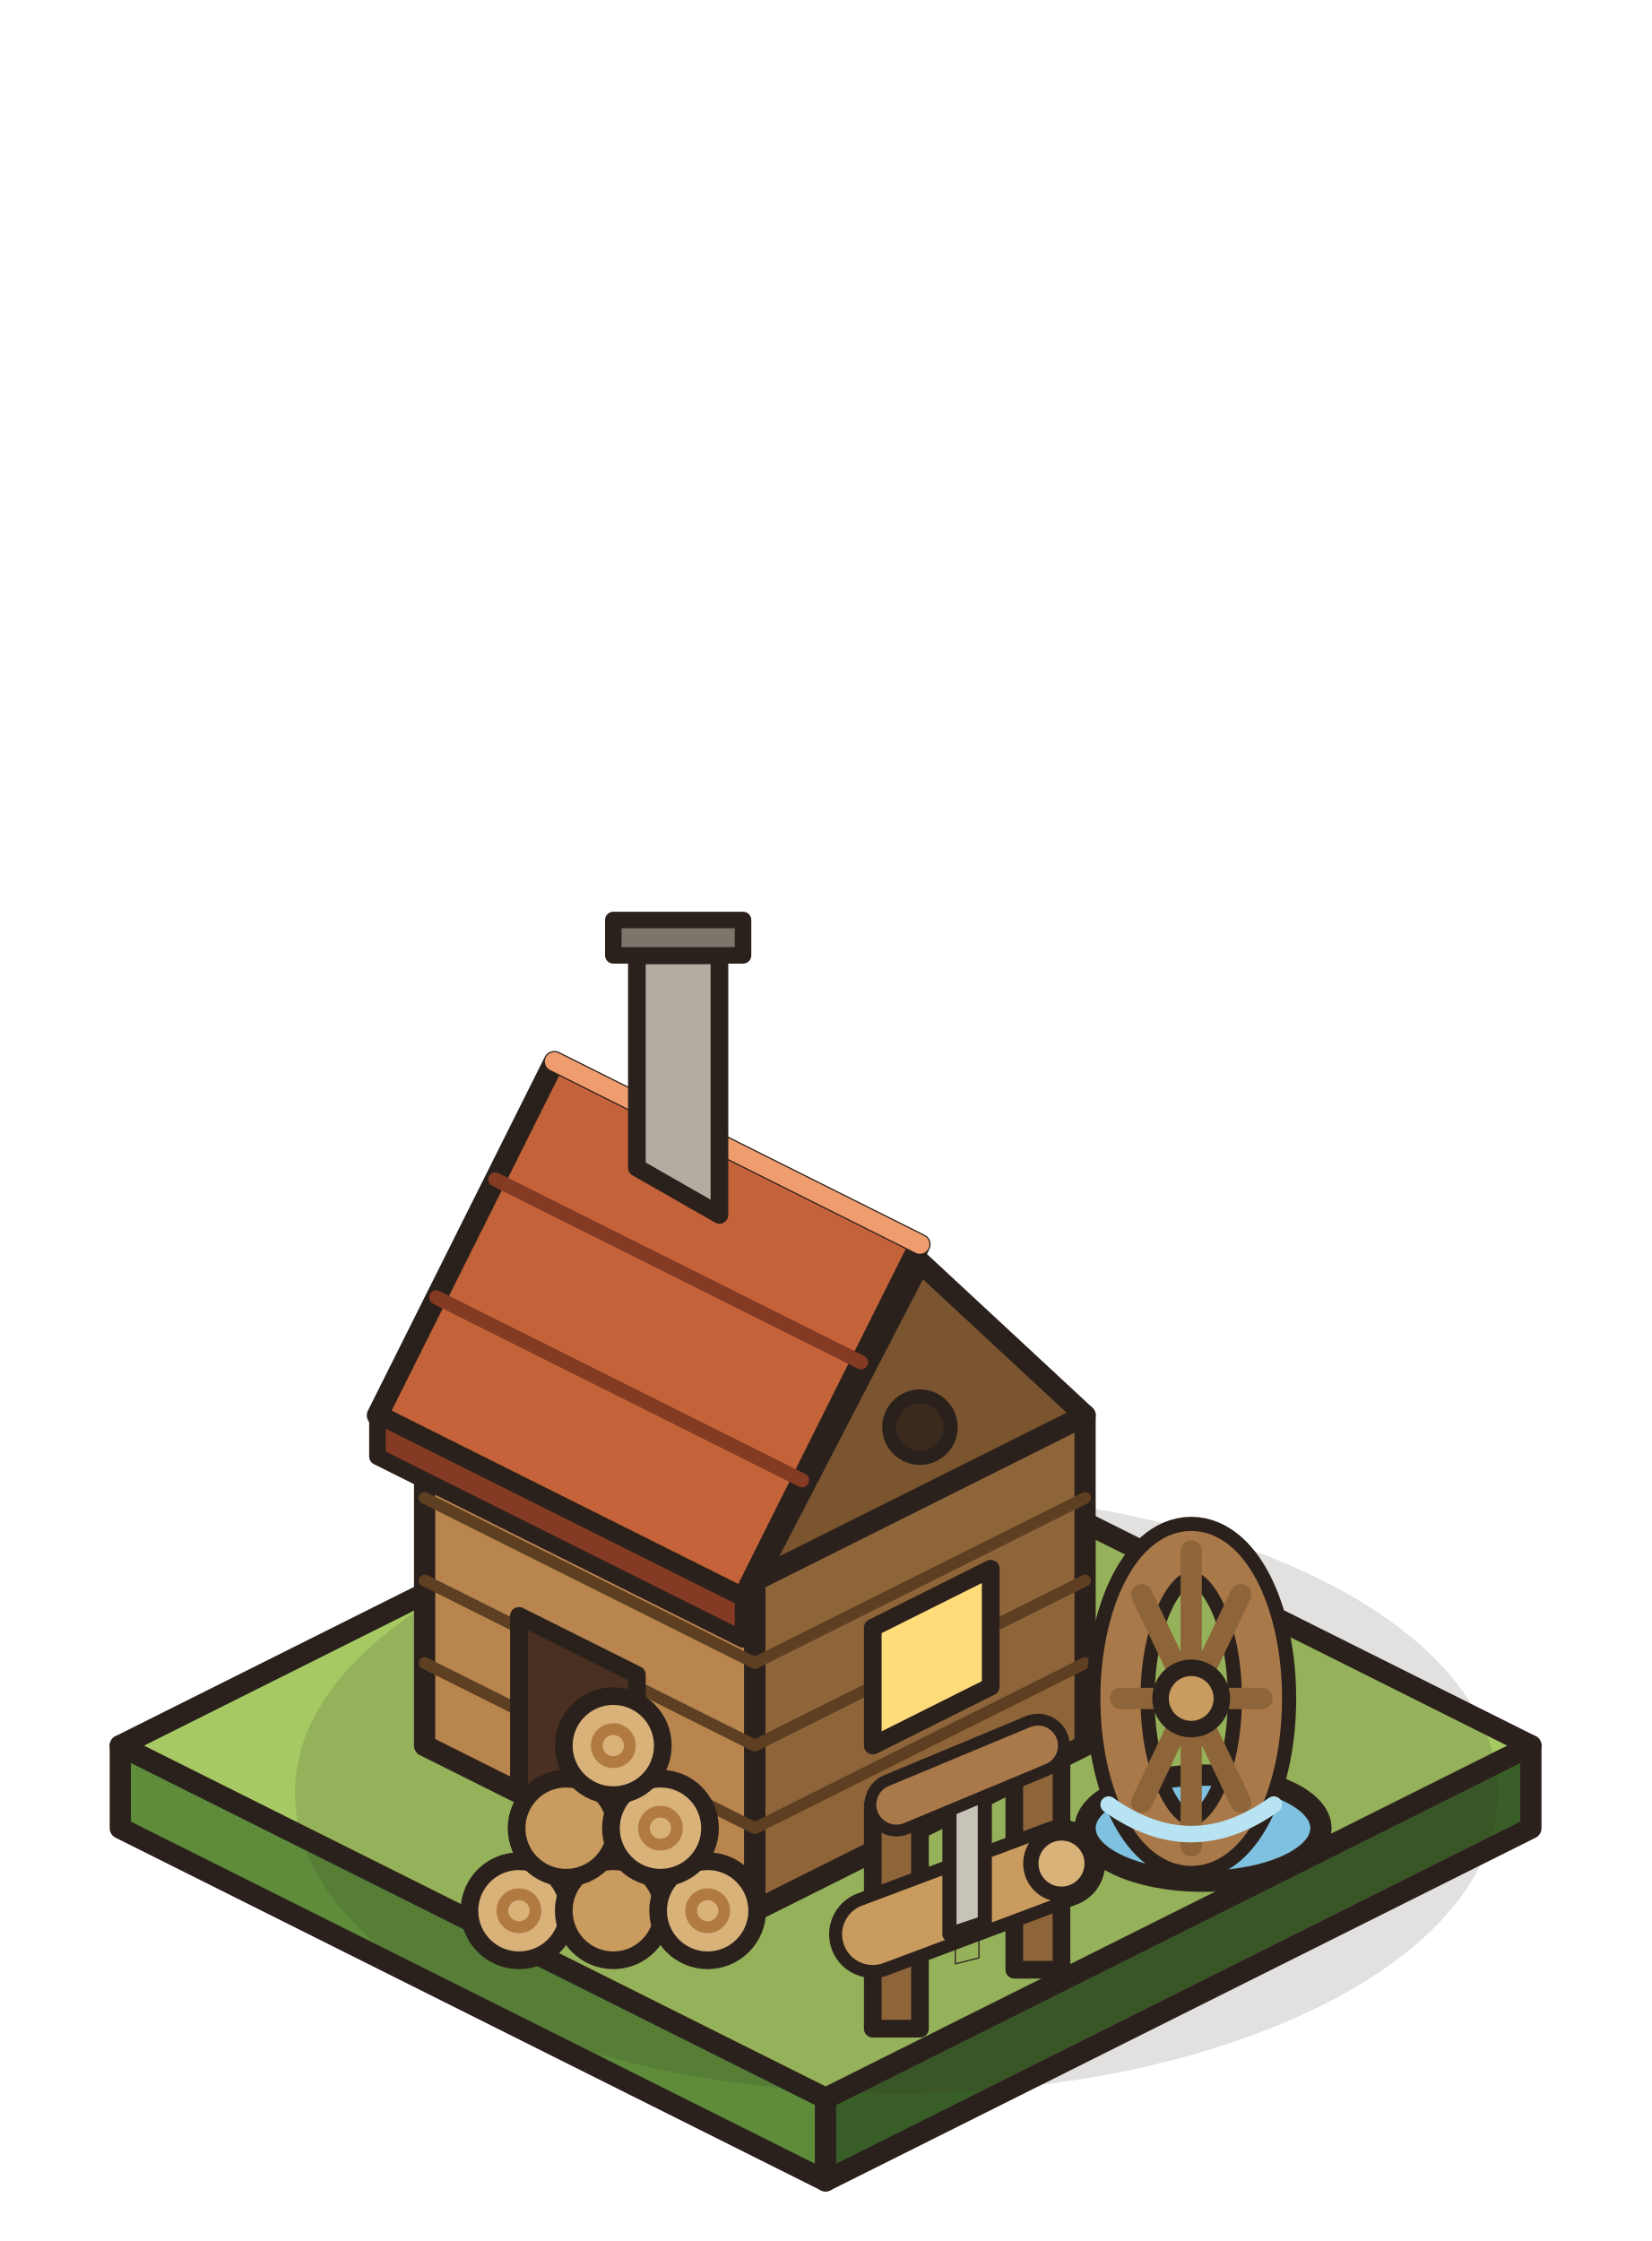
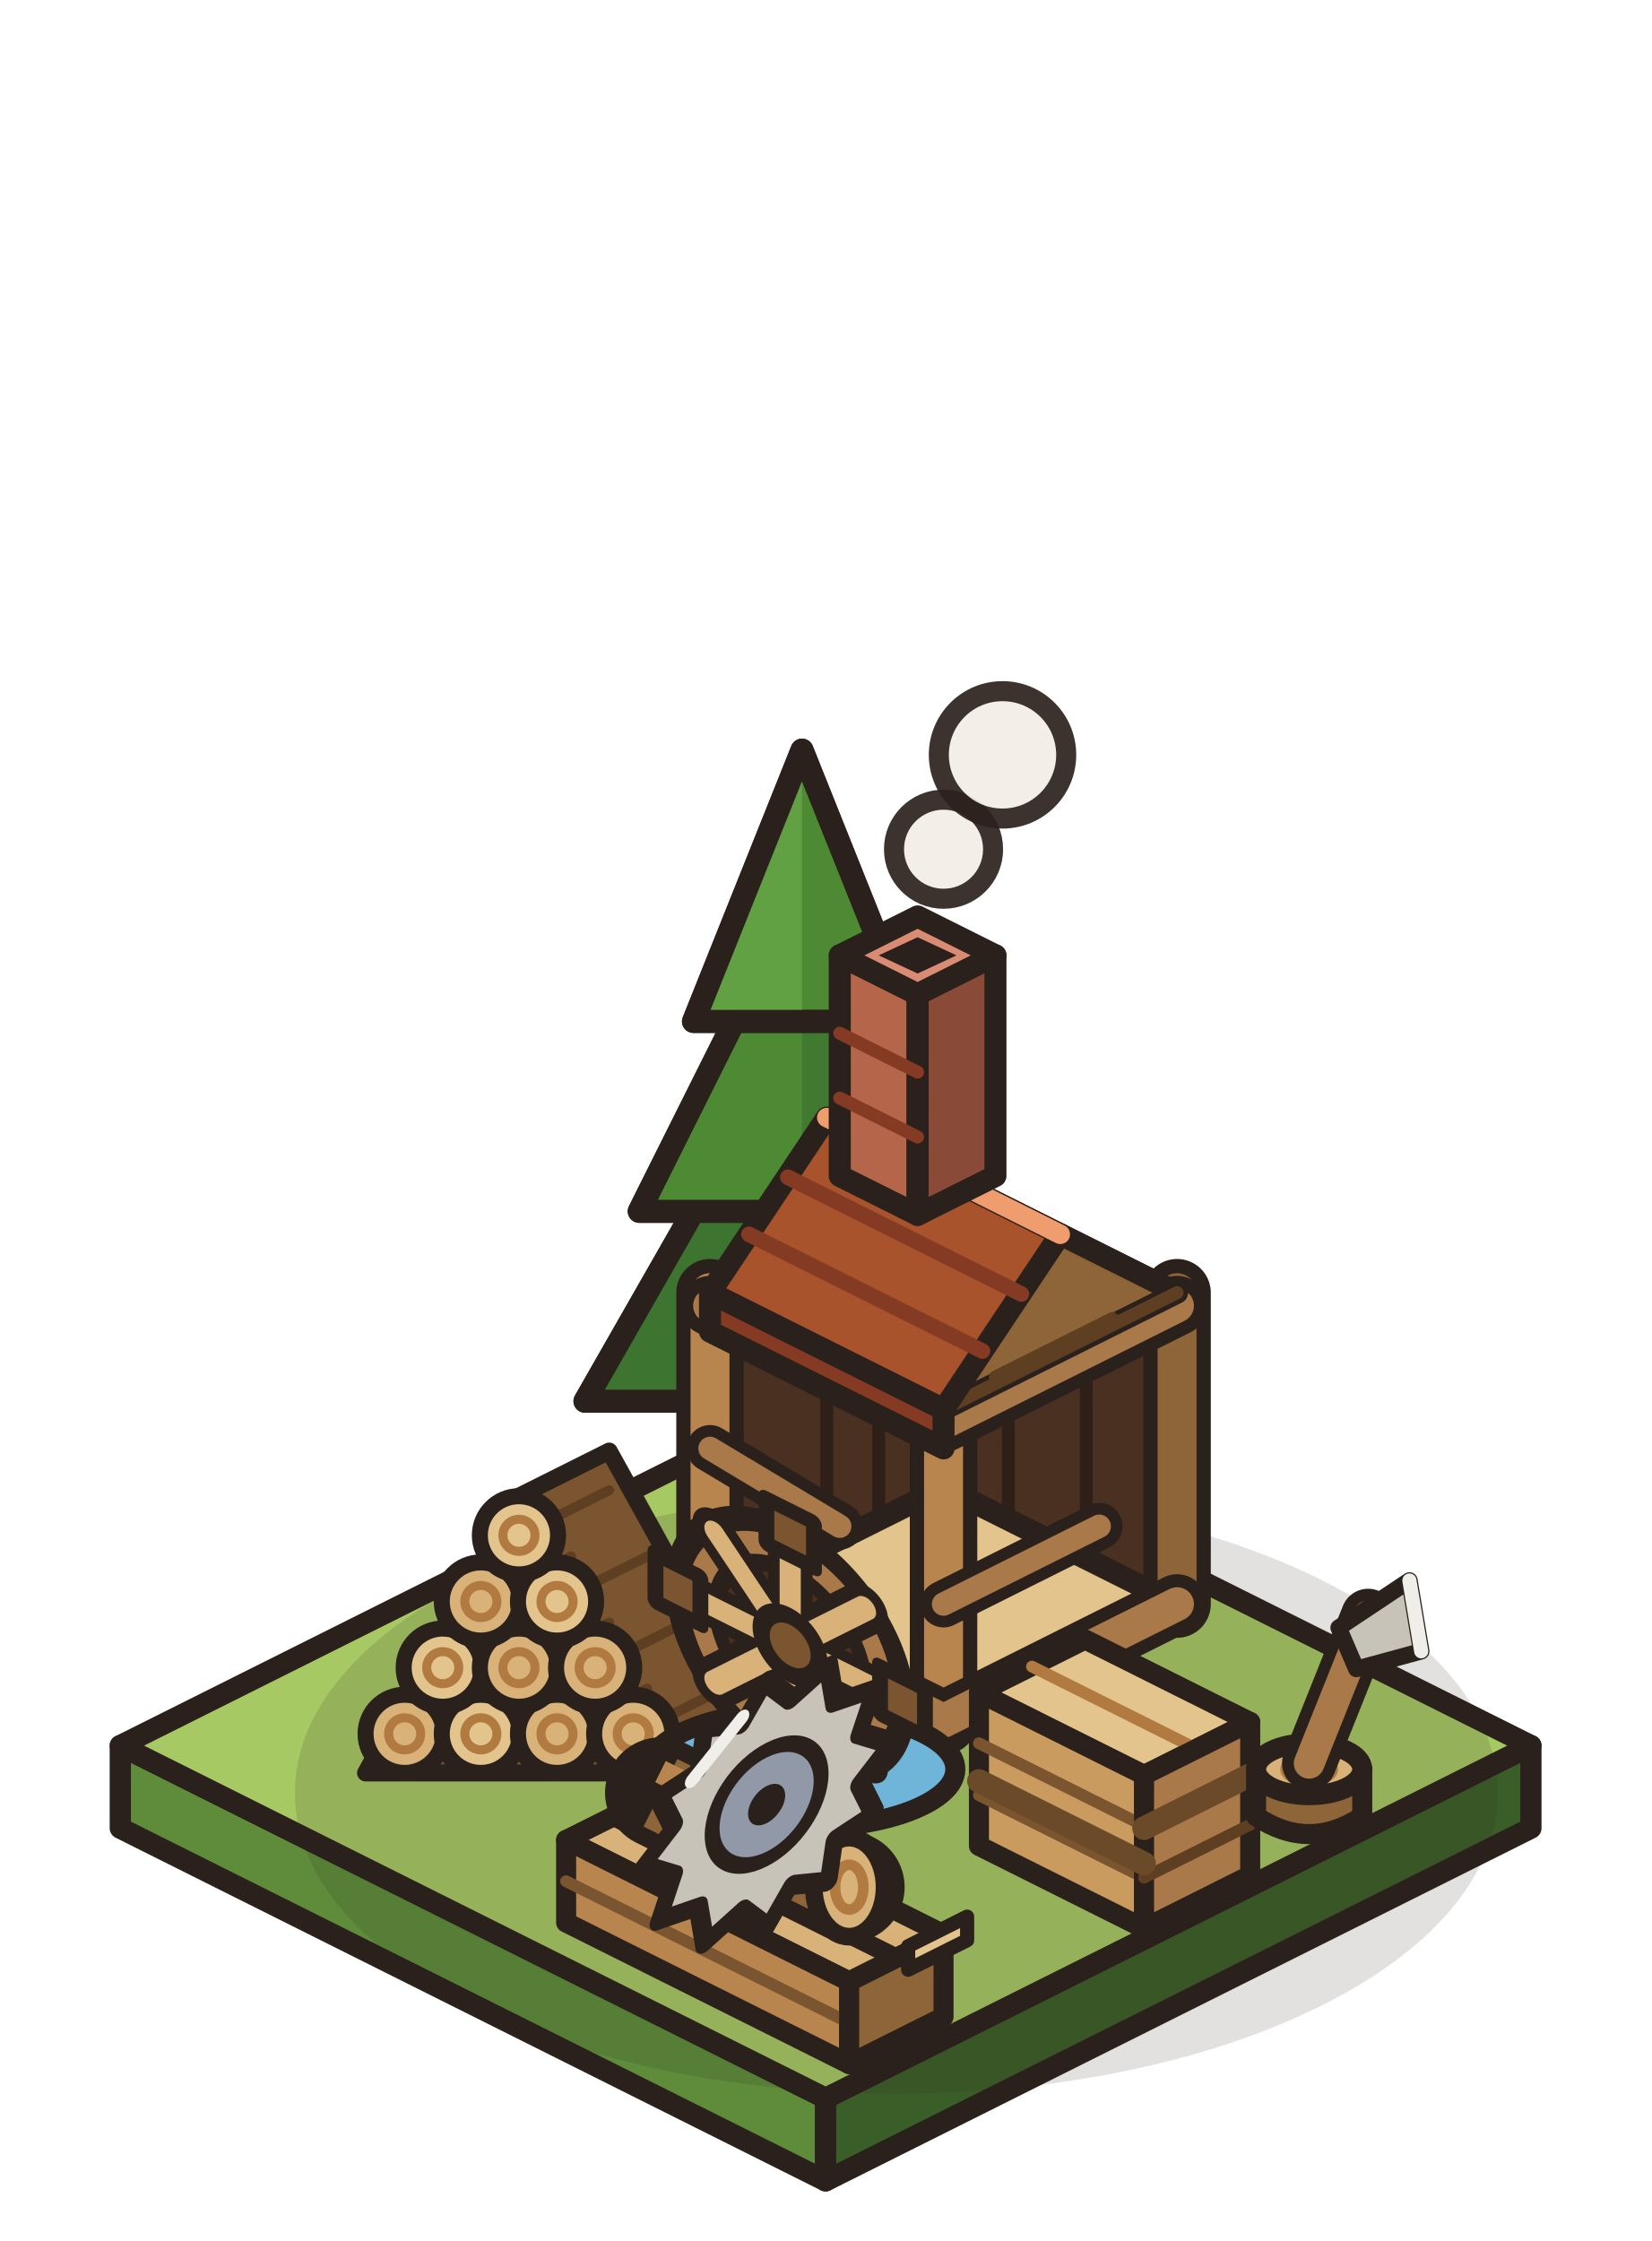
<svg xmlns="http://www.w3.org/2000/svg" viewBox="-70 -122 140 190" width="280" height="380">
  <path d="M-59.8 26L0 55.9L0 62.9L-59.8 33Z" fill="#5E8C3A" stroke="#2B211C" stroke-width="1.8" stroke-linejoin="round" />
  <path d="M59.8 26L0 55.9L0 62.9L59.8 33Z" fill="#3A5E27" stroke="#2B211C" stroke-width="1.8" stroke-linejoin="round" />
  <path d="M0 -3.9L59.8 26L0 55.9L-59.8 26Z" fill="#A6C964" stroke="#2B211C" stroke-width="1.8" stroke-linejoin="round" />
  <ellipse cx="6" cy="30" rx="51" ry="25.5" fill="#2B211C" opacity="0.14" />
-   <g stroke="#2B211C" stroke-width="1.8" stroke-linejoin="round" stroke-linecap="round">
-     <ellipse cx="32" cy="33" rx="10" ry="4.5" fill="#7FC1E0" />
-     <path d="M-34 -2L-6 12L-6 40L-34 26Z" fill="#B9854F" />
-     <path d="M-6 12L22 -2L22 26L-6 40Z" fill="#8E6539" />
-     <path d="M-6 12L22 -2L8 -15Z" fill="#7A5530" />
-     <circle cx="8" cy="-1" r="2.6" fill="#3A2A1E" stroke-width="1.2" />
-     <path d="M-34 5L-6 19M-34 12L-6 26M-34 19L-6 33M-6 19L22 5M-6 26L22 12M-6 33L22 19" fill="none" stroke="#5E3F22" stroke-width="1" />
-     <path d="M-26 30L-16 35L-16 20L-26 15Z" fill="#4A3020" stroke-width="1.5" />
-     <path d="M4 16L14 11L14 21L4 26Z" fill="#FFDC7A" stroke-width="1.5" />
-     <path d="M-38 -2L-7 13.5L8 -16.5L-23 -32Z" fill="#C4623A" />
-     <path d="M-33 -12L-2 3.5M-28 -22L3 -6.5" fill="none" stroke="#843A23" stroke-width="1.2" />
-     <path d="M-23 -32L8 -16.5" fill="none" stroke="#EF9C6E" stroke-width="1.6" />
-     <path d="M-38 -2L-7 13.5L-7 17L-38 1.5Z" fill="#843A23" stroke-width="1.4" />
-     <path d="M-16 -23L-16 -41L-9 -41L-9 -19Z" fill="#B3ACA0" stroke-width="1.5" />
-     <path d="M-18 -41L-7 -41L-7 -44L-18 -44Z" fill="#7C756B" stroke-width="1.4" />
-     <ellipse cx="31" cy="22" rx="6" ry="12.5" fill="none" stroke-width="5.8" />
-     <ellipse cx="31" cy="22" rx="6" ry="12.5" fill="none" stroke="#A9794A" stroke-width="3.4" />
-     <path d="M31 9.5L31 34.5M25 22L37 22M26.8 13.2L35.2 30.8M26.8 30.8L35.2 13.2" fill="none" stroke="#8E6539" stroke-width="1.8" />
-     <circle cx="31" cy="22" r="2.6" fill="#C99B5E" stroke-width="1.4" />
-     <path d="M24 31Q31 36 38 31" fill="none" stroke="#B8E3F2" stroke-width="1.4" />
-     <path d="M4 50L8 50L8 31L4 31Z" fill="#8E6539" stroke-width="1.5" />
-     <path d="M16 45L20 45L20 26L16 26Z" fill="#8E6539" stroke-width="1.5" />
-     <path d="M11 38.5L13 38L13 44L11 44.5Z" fill="none" stroke-width="0.1" />
-     <path d="M4 42L20 36" fill="none" stroke-width="7.4" />
-     <path d="M4 42L20 36" fill="none" stroke="#C99B5E" stroke-width="5.2" />
-     <circle cx="20" cy="36" r="2.6" fill="#D9B27A" stroke-width="1.3" />
-     <path d="M10.5 29L13.5 28L13.5 41L10.5 42Z" fill="#C8C3B8" stroke-width="1.2" />
-     <path d="M6 31L18 26" fill="none" stroke-width="5.4" />
-     <path d="M6 31L18 26" fill="none" stroke="#A9794A" stroke-width="3.4" />
-     <g stroke-width="1.5">
-       <circle cx="-26" cy="40" r="4.2" fill="#D9B27A" />
-       <circle cx="-18" cy="40" r="4.2" fill="#C99B5E" />
-       <circle cx="-10" cy="40" r="4.2" fill="#D9B27A" />
-       <circle cx="-22" cy="33" r="4.2" fill="#C99B5E" />
-       <circle cx="-14" cy="33" r="4.2" fill="#D9B27A" />
-       <circle cx="-18" cy="26" r="4.2" fill="#D9B27A" />
-       <circle cx="-26" cy="40" r="1.4" fill="none" stroke="#B07A40" stroke-width="1" />
-       <circle cx="-10" cy="40" r="1.4" fill="none" stroke="#B07A40" stroke-width="1" />
-       <circle cx="-14" cy="33" r="1.4" fill="none" stroke="#B07A40" stroke-width="1" />
-       <circle cx="-18" cy="26" r="1.4" fill="none" stroke="#B07A40" stroke-width="1" />
+   <g stroke="#2B211C" stroke-width="1.7" stroke-linejoin="round" stroke-linecap="round">
+     <g transform="translate(-2 6) scale(1.15)">
+       <path d="M-3 0L-3 -12L3 -12L3 0Z" fill="#7A5530" stroke-width="1.3" />
+       <path d="M-16 -8L0 -36L16 -8Z" fill="#2F5E2A" />
+       <path d="M-16 -8L0 -36L0 -8Z" fill="#3D7430" stroke="none" />
+       <path d="M-16 -8L0 -36L16 -8Z" fill="none" />
+       <path d="M-12 -22L0 -46L12 -22Z" fill="#3F7A30" />
+       <path d="M-12 -22L0 -46L0 -22Z" fill="#4E8A34" stroke="none" />
+       <path d="M-12 -22L0 -46L12 -22Z" fill="none" />
+       <path d="M-8 -36L0 -56L8 -36Z" fill="#4E8A34" />
+       <path d="M-8 -36L0 -56L0 -36Z" fill="#62A044" stroke="none" />
+       <path d="M-8 -36L0 -56L8 -36Z" fill="none" />
+     </g>
+     <g transform="translate(-26 25) scale(0.85)">
+       <path d="M-15.3 3.9L15.3 3.9L24.3 -0.6L9 -28.2L0 -23.7Z" fill="#7A5530" />
+       <path d="M-11.4 0L-2.4 -4.5M-3.8 0L5.2 -4.5M3.8 0L12.8 -4.5M11.4 0L20.4 -4.5M-7.6 -6.6L1.4 -11.1M0 -6.6L9 -11.1M7.6 -6.6L16.6 -11.1M-3.8 -13.2L5.2 -17.7M3.8 -13.2L12.8 -17.7M0 -19.8L9 -24.3" fill="none" stroke="#5E3F22" stroke-width="1" />
+       <circle cx="-11.4" cy="0" r="3.9" fill="#D9B27A" stroke-width="1.6" />
+       <circle cx="-3.8" cy="0" r="3.9" fill="#E3C48C" stroke-width="1.6" />
+       <circle cx="3.8" cy="0" r="3.9" fill="#D9B27A" stroke-width="1.6" />
+       <circle cx="11.4" cy="0" r="3.9" fill="#D9B27A" stroke-width="1.6" />
+       <circle cx="-7.6" cy="-6.6" r="3.9" fill="#E3C48C" stroke-width="1.6" />
+       <circle cx="0" cy="-6.6" r="3.9" fill="#D9B27A" stroke-width="1.6" />
+       <circle cx="7.6" cy="-6.6" r="3.9" fill="#D9B27A" stroke-width="1.6" />
+       <circle cx="-3.8" cy="-13.2" r="3.9" fill="#D9B27A" stroke-width="1.6" />
+       <circle cx="3.8" cy="-13.2" r="3.9" fill="#E3C48C" stroke-width="1.6" />
+       <circle cx="0" cy="-19.8" r="3.9" fill="#E3C48C" stroke-width="1.6" />
+       <circle cx="-11.4" cy="0" r="1.6" fill="none" stroke="#B07A40" stroke-width="0.9" />
+       <circle cx="-3.8" cy="0" r="1.6" fill="none" stroke="#B07A40" stroke-width="0.9" />
+       <circle cx="3.8" cy="0" r="1.6" fill="none" stroke="#B07A40" stroke-width="0.9" />
+       <circle cx="11.4" cy="0" r="1.6" fill="none" stroke="#B07A40" stroke-width="0.9" />
+       <circle cx="-7.6" cy="-6.6" r="1.6" fill="none" stroke="#B07A40" stroke-width="0.9" />
+       <circle cx="0" cy="-6.6" r="1.6" fill="none" stroke="#B07A40" stroke-width="0.9" />
+       <circle cx="7.6" cy="-6.6" r="1.6" fill="none" stroke="#B07A40" stroke-width="0.9" />
+       <circle cx="-3.8" cy="-13.2" r="1.6" fill="none" stroke="#B07A40" stroke-width="0.9" />
+       <circle cx="3.8" cy="-13.2" r="1.6" fill="none" stroke="#B07A40" stroke-width="0.9" />
+       <circle cx="0" cy="-19.8" r="1.6" fill="none" stroke="#B07A40" stroke-width="0.9" />
+     </g>
+     <g transform="translate(10 14) scale(1.1) translate(-10 -14)">
+       <path d="M-8 14L10 5L28 14L28 -10L10 -19L-8 -10Z" fill="#4A3020" />
+       <path d="M1 9.5L1 -14.5M5 7.5L5 -16.5M15 7.5L15 -16.5M21 10.5L21 -13.5" fill="none" stroke="#2E2018" stroke-width="1" />
+       <path d="M10 5L28 14L10 23L-8 14Z" fill="#E3C48C" />
+       <path d="M10 5L10 -19M-8 14L-8 -10M10 23L10 -1" fill="none" stroke-width="5.2" />
+       <path d="M10 5L10 -19M-8 14L-8 -10M10 23L10 -1" fill="none" stroke="#B9854F" stroke-width="3" />
+       <path d="M28 14L28 -10" fill="none" stroke-width="5.2" />
+       <path d="M28 14L28 -10" fill="none" stroke="#8E6539" stroke-width="3" />
+       <path d="M-8 -9L10 0L28 -9M-8 14L10 23L28 14" fill="none" stroke-width="4.6" />
+       <path d="M-8 -9L10 0L28 -9M-8 14L10 23L28 14" fill="none" stroke="#A9794A" stroke-width="2.6" />
+       <path d="M-8 2L2 8M10 14L22 8" fill="none" stroke-width="3.6" />
+       <path d="M-8 2L2 8M10 14L22 8" fill="none" stroke="#A9794A" stroke-width="1.8" />
+     </g>
+     <ellipse cx="-2" cy="28" rx="13" ry="5" fill="#6FB4D9" />
+     <path d="M-9 27.5Q-4 26 2 27" fill="none" stroke="#C9E6F4" stroke-width="1" />
+     <g transform="translate(-3 17.5) skewY(26.57) scale(1.12)">
+       <circle r="8.6" fill="#A9794A" />
+       <circle r="5.6" fill="#4A3020" stroke-width="1.2" />
+       <path d="M-8 0L8 0M0 -8L0 8M-5.7 -5.7L5.7 5.7M-5.7 5.7L5.7 -5.7" fill="none" stroke-width="3.4" />
+       <path d="M-8 0L8 0M0 -8L0 8M-5.7 -5.7L5.7 5.7M-5.7 5.7L5.7 -5.7" fill="none" stroke="#D9B27A" stroke-width="1.6" />
+       <rect x="6.8" y="-1.8" width="3.4" height="3.6" fill="#7A5530" stroke-width="1.2" />
+       <rect x="6.8" y="-1.8" width="3.4" height="3.6" fill="#7A5530" stroke-width="1.2" transform="rotate(90)" />
+       <rect x="6.8" y="-1.8" width="3.4" height="3.6" fill="#7A5530" stroke-width="1.2" transform="rotate(180)" />
+       <rect x="6.8" y="-1.8" width="3.4" height="3.6" fill="#7A5530" stroke-width="1.2" transform="rotate(270)" />
+       <circle r="2.2" fill="#7A5530" stroke-width="1.3" />
+     </g>
+     <g transform="translate(10 14) scale(1.1) translate(-10 -14)">
+       <path d="M-8 -10L10 -1L28 -10L19 -14.5Z" fill="#8E6539" />
+       <path d="M10 -1L28 -10M14 -3.5L23 -8" fill="none" stroke="#5E3F22" stroke-width="1" />
+       <path d="M-8 -10L10 -1L19 -14.5L1 -23.5Z" fill="#A8532B" />
+       <path d="M-5 -14.5L13 -5.5M-2 -18.9L16 -9.9" fill="none" stroke="#843A23" stroke-width="1.2" />
+       <path d="M1 -23.5L19 -14.5" fill="none" stroke="#EF9C6E" stroke-width="1.5" />
+       <path d="M-8 -10L10 -1L10 2L-8 -7Z" fill="#843A23" />
+       <path d="M2 -19L2 -36L8 -33L8 -16Z" fill="#B5654A" />
+       <path d="M8 -16L8 -33L14 -36L14 -19Z" fill="#8A4A38" />
+       <path d="M2 -36L8 -39L14 -36L8 -33Z" fill="#D98C73" />
+       <path d="M5 -36L8 -37.4L11 -36L8 -34.6Z" fill="#2B211C" stroke="none" />
+       <path d="M2 -25L8 -22M2 -30L8 -27" fill="none" stroke="#843A23" stroke-width="1" />
+     </g>
+     <g class="anim-smoke">
+       <circle cx="10" cy="-50" r="4.2" fill="#F2EEE6" opacity="0.92" />
+       <circle cx="15" cy="-58" r="5.4" fill="#F2EEE6" opacity="0.92" />
+     </g>
+     <path d="M22 17L36 24L27 28.5L13 21.5Z" fill="#E3C48C" />
+     <path d="M17.5 19.3L31.5 26.3" fill="none" stroke="#B07A40" stroke-width="1" />
+     <path d="M13 21.5L27 28.5L27 41.5L13 34.5Z" fill="#C99B5E" />
+     <path d="M13 25.8L27 32.8M13 30.2L27 37.2" fill="none" stroke="#7A5530" stroke-width="1" />
+     <path d="M27 28.5L36 24L36 37L27 41.5Z" fill="#A9794A" />
+     <path d="M27 32.8L36 28.3M27 37.2L36 32.7" fill="none" stroke="#5E3F22" stroke-width="1" />
+     <path d="M13 29L27 36M36 28.5L27 33" fill="none" stroke="#6B4A2A" stroke-width="2" />
+     <path d="M36.5 28L36.5 32Q41 35 45.5 32L45.5 28Z" fill="#8E6539" />
+     <ellipse cx="41" cy="28" rx="4.5" ry="2.2" fill="#D9B27A" />
+     <ellipse cx="41" cy="28" rx="2" ry="1" fill="none" stroke="#B07A40" stroke-width="0.9" />
+     <path d="M41 27.5L46 15" fill="none" stroke-width="4.6" />
+     <path d="M41 27.5L46 15" fill="none" stroke="#A9794A" stroke-width="2.6" />
+     <path d="M43.5 16L49.5 12L50.5 18L45 19.5Z" fill="#C8C3B8" stroke-width="1.4" />
+     <path d="M49.5 12L50.5 18" fill="none" stroke="#F0EEE8" stroke-width="1.2" />
+     <path d="M-14 30L10 42L2 46L-22 34Z" fill="#D9B27A" />
+     <path d="M-18 32L6 44" fill="none" stroke-width="1.6" />
+     <path d="M-22 34L2 46L2 53L-22 41Z" fill="#B9854F" />
+     <path d="M-22 37.5L2 49.5" fill="none" stroke="#7A5530" stroke-width="1" />
+     <path d="M2 46L10 42L10 49L2 53Z" fill="#8E6539" />
+     <path d="M7 43L12 40.5L12 42.5L7 45Z" fill="#E3C48C" stroke-width="1.2" />
+     <path d="M-14 30L2 38" fill="none" stroke-width="9.4" />
+     <path d="M-14 30L2 38" fill="none" stroke="#8E6539" stroke-width="6.4" stroke-linecap="butt" />
+     <path d="M-14 28.2L2 36.2" fill="none" stroke="#B9854F" stroke-width="2" stroke-linecap="butt" />
+     <ellipse cx="2" cy="38" rx="3" ry="4.2" fill="#D9B27A" stroke-width="1.5" />
+     <ellipse cx="2" cy="38" rx="1.2" ry="1.9" fill="none" stroke="#B07A40" stroke-width="0.9" />
+     <g transform="translate(-5 31) skewY(-26.57) scale(1.05)">
+       <path d="M10 0L7.5 2L8.7 5L5.5 5.5L5 8.7L2 7.5L0 10L-2 7.5L-5 8.7L-5.5 5.5L-8.7 5L-7.5 2L-10 0L-7.5 -2L-8.7 -5L-5.5 -5.5L-5 -8.7L-2 -7.5L0 -10L2 -7.5L5 -8.7L5.5 -5.5L8.7 -5L7.5 -2Z" fill="#C8C3B8" stroke-width="1.5" />
+       <circle r="4.4" fill="#9199A8" stroke-width="1.2" />
+       <circle r="1.5" fill="#2B211C" stroke="none" />
+       <path d="M-6 -5L-2 -8" fill="none" stroke="#F0EEE8" stroke-width="1.2" />
    </g>
  </g>
</svg>
